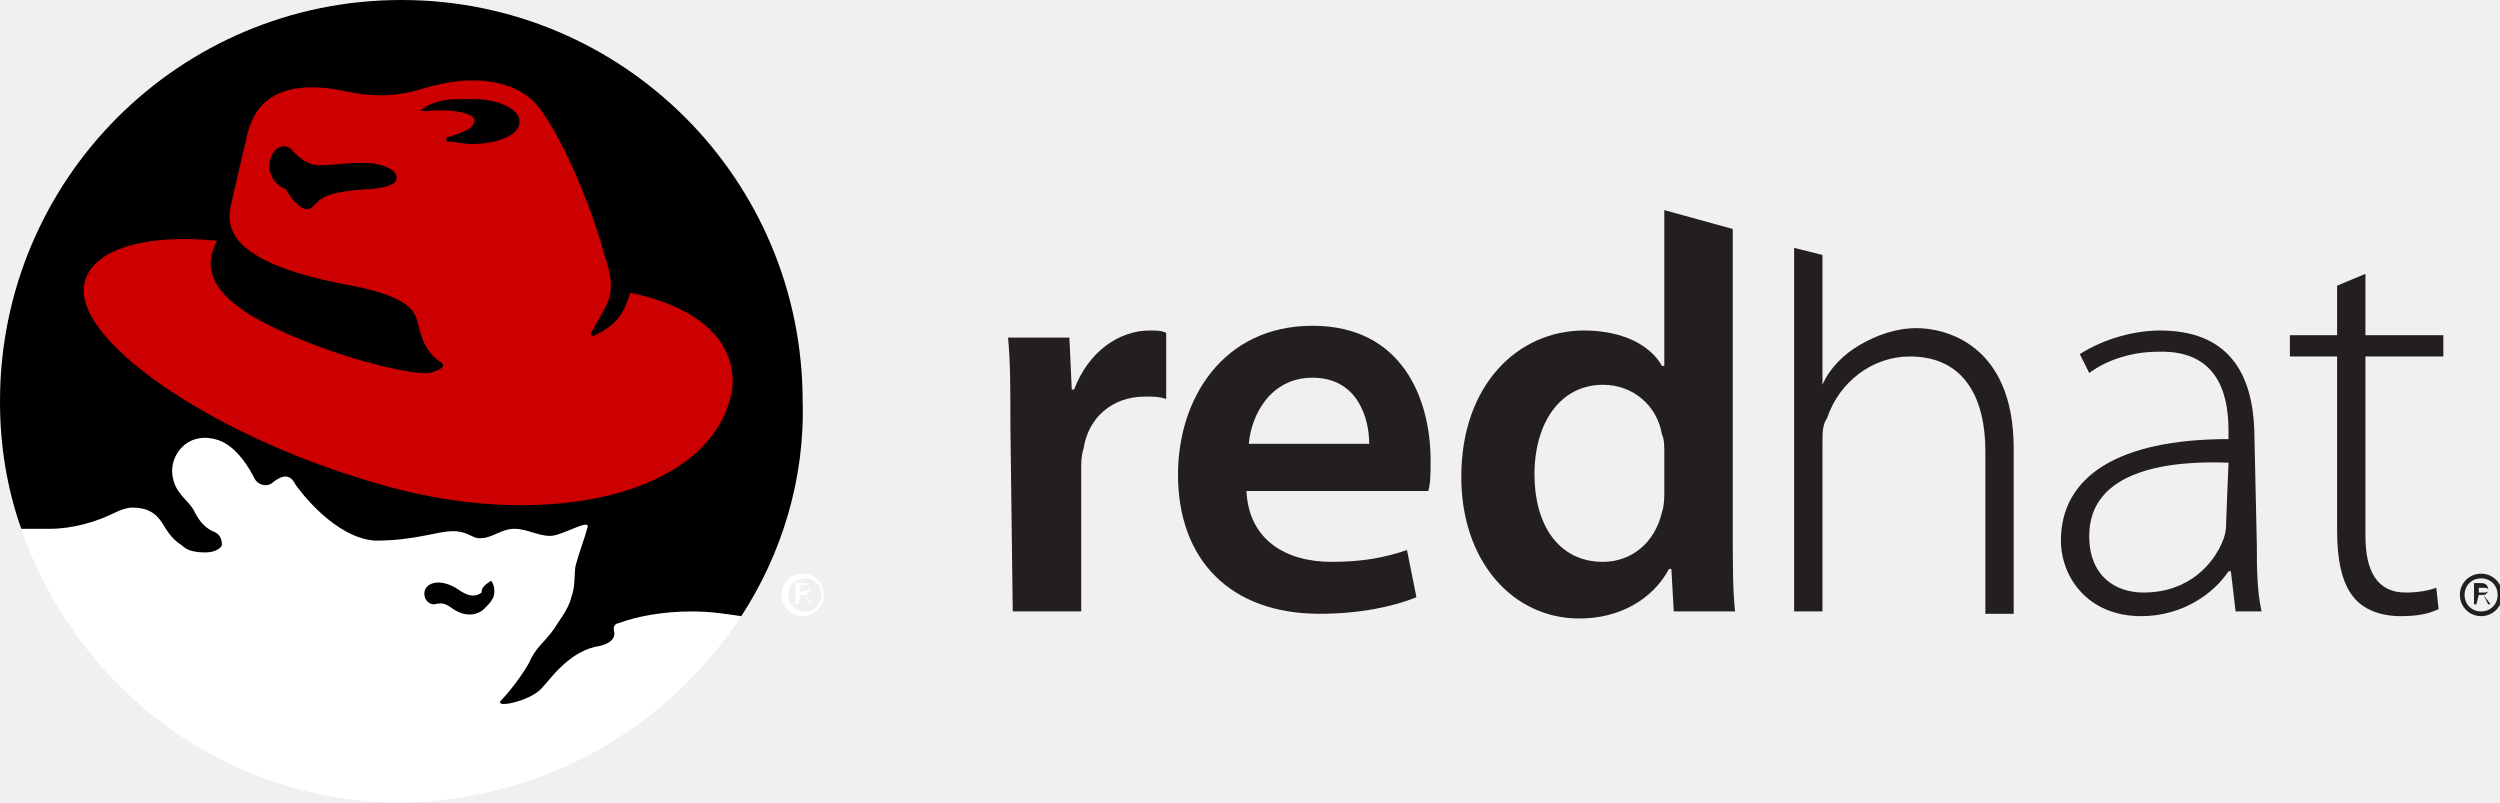
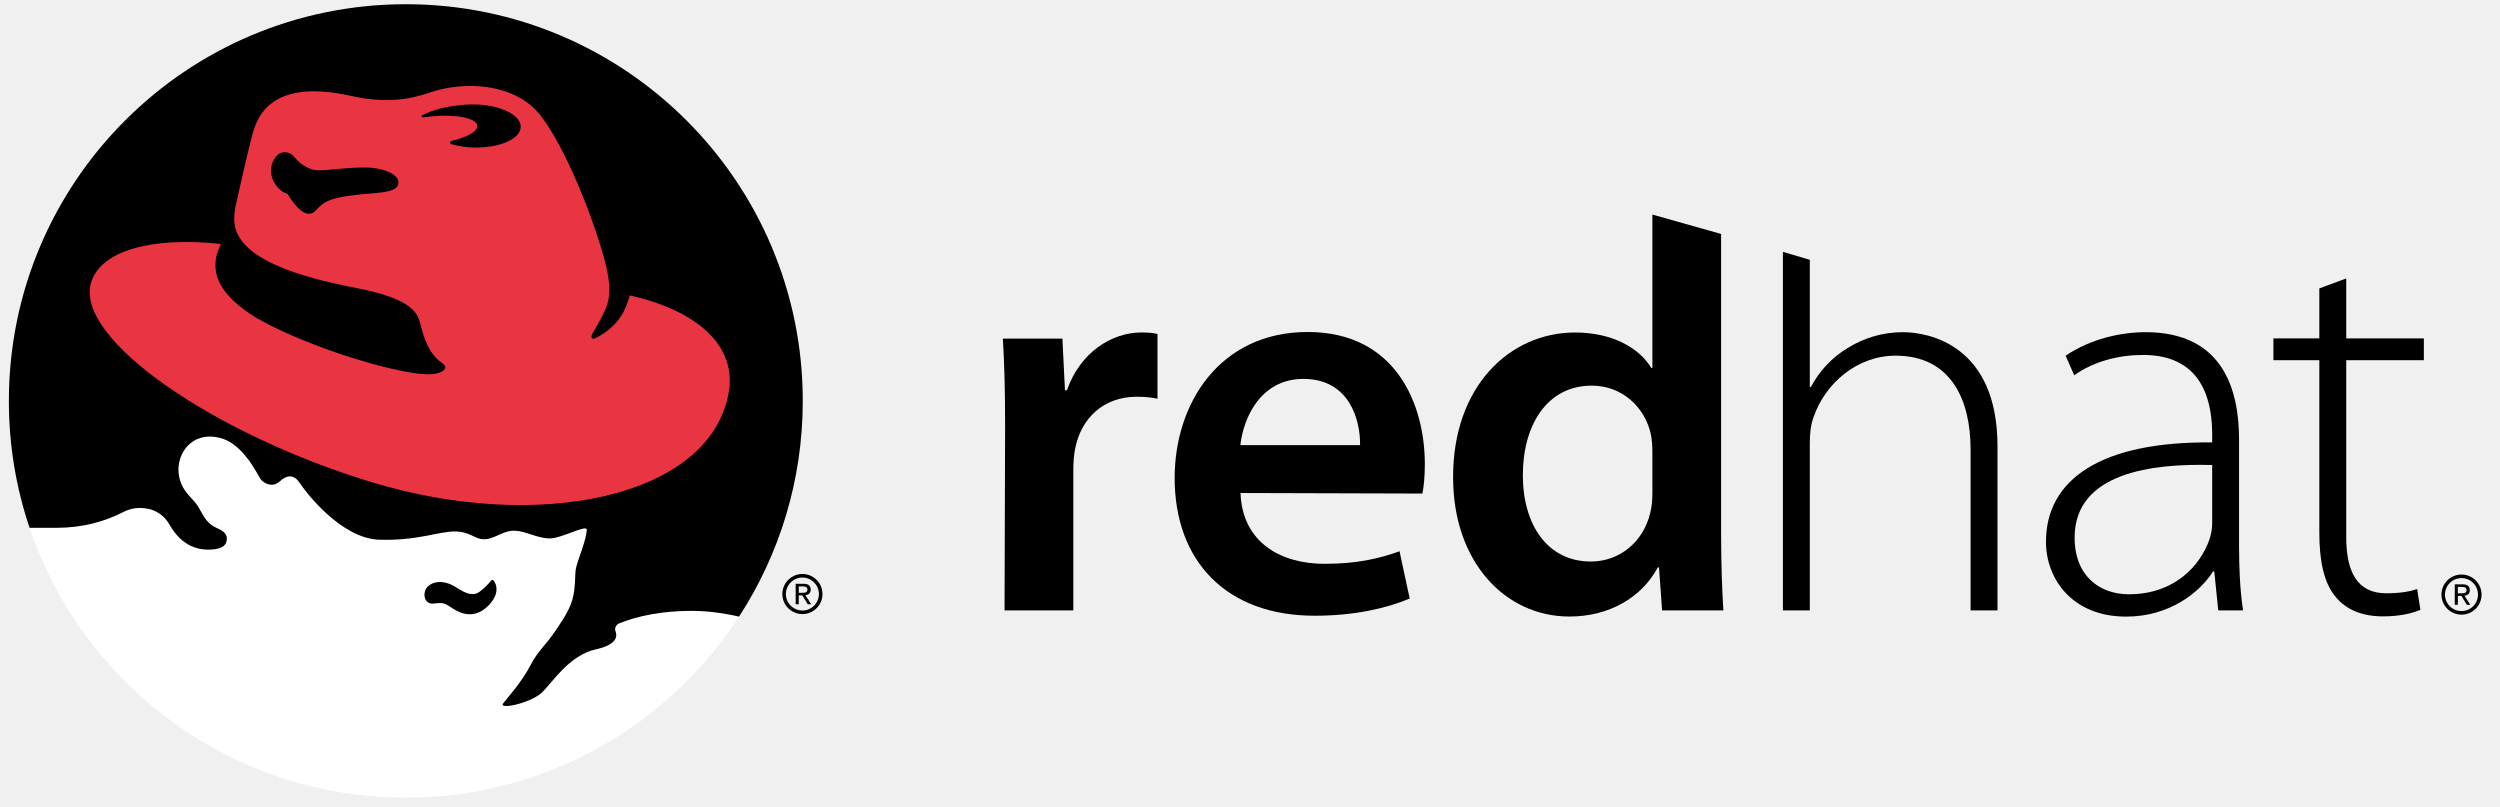
- <svg xmlns="http://www.w3.org/2000/svg" version="1.1" id="logo" x="0px" y="0px" viewBox="-305 380 105.9 34" style="enable-background:new -305 380 105.9 34;" xml:space="preserve">
-   <style type="text/css">
- 	.st0{fill:#FFFFFF;}
- 	.st1{fill:#231F20;}
- 	.st2{fill:#CC0000;}
- </style>
-   <g id="logo_1_">
-     <g id="white">
-       <path class="st0" d="M-273.6,406.1c-0.7-0.2-1.3-0.2-2.1-0.2c-1.2,0-2.3,0.2-3.1,0.5c-0.1,0-0.2,0.1-0.2,0.2v0.1    c0.1,0.3-0.1,0.6-0.8,0.7c-1.2,0.3-1.9,1.4-2.3,1.8c-0.5,0.5-1.9,0.8-1.7,0.5c0.2-0.2,0.8-0.9,1.2-1.6c0.3-0.7,0.6-0.8,1.1-1.5    c0.1-0.2,0.6-0.8,0.7-1.3c0.2-0.5,0.1-1.1,0.2-1.4c0.1-0.4,0.4-1.2,0.5-1.6c0-0.3-1.1,0.4-1.6,0.4s-1-0.3-1.5-0.3    c-0.6,0-0.9,0.4-1.5,0.4c-0.3,0-0.5-0.3-1.1-0.3c-0.7,0-1.6,0.4-3.3,0.4c-1.7-0.1-3.2-2.1-3.4-2.4c-0.2-0.4-0.5-0.4-0.9-0.1    c-0.3,0.3-0.7,0.1-0.8-0.1c-0.2-0.4-0.8-1.5-1.7-1.7c-1.2-0.3-1.9,0.7-1.8,1.5s0.6,1,0.9,1.5c0.2,0.4,0.4,0.7,0.8,0.9    c0.3,0.1,0.4,0.3,0.4,0.6c-0.1,0.2-0.4,0.3-0.7,0.3c-0.5,0-0.8-0.1-1-0.3c-0.3-0.2-0.5-0.4-0.8-0.9s-0.7-0.7-1.3-0.7    c-0.2,0-0.5,0.1-0.7,0.2c-0.8,0.4-1.8,0.7-2.8,0.7h-1.2c2.3,6.7,8.6,11.6,16.1,11.6C-281.9,413.9-276.7,410.8-273.6,406.1z" />
-     </g>
-     <g id="black">
-       <g>
-         <path class="st0" d="M-271.1,405.2h0.2l0.2,0.4h0.1l-0.3-0.4c0.1,0,0.2-0.1,0.2-0.2c0-0.2-0.1-0.3-0.3-0.3h-0.3v0.9h0.1     L-271.1,405.2L-271.1,405.2z M-271.1,405.1v-0.3h0.2c0.1,0,0.2,0,0.2,0.1s-0.1,0.1-0.2,0.1L-271.1,405.1L-271.1,405.1z" />
-         <path class="st0" d="M-270.1,405.2c0,0.5-0.4,0.9-0.9,0.9s-0.9-0.4-0.9-0.9s0.4-0.9,0.9-0.9     C-270.5,404.3-270.1,404.7-270.1,405.2z M-270.9,404.5c-0.4,0-0.7,0.3-0.7,0.7c0,0.4,0.3,0.7,0.7,0.7s0.7-0.3,0.7-0.7     S-270.5,404.5-270.9,404.5z" />
-       </g>
-       <g>
-         <path d="M-273.6,406.1c-0.7-0.1-1.3-0.2-2.1-0.2c-1.2,0-2.3,0.2-3.1,0.5c-0.1,0-0.2,0.1-0.2,0.2v0.1c0.1,0.3-0.1,0.6-0.8,0.7     c-1.2,0.3-1.9,1.4-2.3,1.8c-0.5,0.5-1.9,0.8-1.7,0.5c0.2-0.2,0.8-0.9,1.2-1.6c0.3-0.7,0.6-0.8,1.1-1.5c0.1-0.2,0.6-0.8,0.7-1.3     c0.2-0.5,0.1-1.1,0.2-1.4c0.1-0.4,0.4-1.2,0.5-1.6c0-0.3-1.1,0.4-1.6,0.4s-1-0.3-1.5-0.3c-0.6,0-0.9,0.4-1.5,0.4     c-0.3,0-0.5-0.3-1.1-0.3c-0.7,0-1.6,0.4-3.3,0.4c-1.7-0.1-3.2-2.1-3.4-2.4c-0.2-0.4-0.5-0.4-0.9-0.1c-0.3,0.3-0.7,0.1-0.8-0.1     c-0.2-0.4-0.8-1.5-1.7-1.7c-1.2-0.3-1.9,0.7-1.8,1.5s0.6,1,0.9,1.5c0.2,0.4,0.4,0.7,0.8,0.9c0.3,0.1,0.4,0.3,0.4,0.6     c-0.1,0.2-0.4,0.3-0.7,0.3c-0.5,0-0.8-0.1-1-0.3c-0.3-0.2-0.5-0.4-0.8-0.9s-0.7-0.7-1.3-0.7c-0.2,0-0.5,0.1-0.7,0.2     c-0.8,0.4-1.8,0.7-2.8,0.7h-1.2c-0.6-1.7-0.9-3.5-0.9-5.4c0-9.4,7.6-17,17-17s17,7.6,17,17C-270.9,400.3-271.9,403.5-273.6,406.1     z" />
-       </g>
-       <path class="st1" d="M-262.2,398c0-1.6,0-2.7-0.1-3.7h2.6l0.1,2.2h0.1c0.6-1.6,1.9-2.5,3.2-2.5c0.3,0,0.5,0,0.7,0.1v2.8    c-0.3-0.1-0.5-0.1-0.9-0.1c-1.4,0-2.4,0.9-2.6,2.2c-0.1,0.3-0.1,0.6-0.1,0.9v6h-2.9L-262.2,398z" />
-       <path class="st1" d="M-252.2,400.8c0.1,2.1,1.7,3,3.6,3c1.4,0,2.3-0.2,3.2-0.5l0.4,2c-1,0.4-2.4,0.7-4.1,0.7c-3.8,0-6-2.3-6-5.9    c0-3.2,1.9-6.3,5.7-6.3s5,3.1,5,5.7c0,0.5,0,1-0.1,1.3L-252.2,400.8z M-247,398.8c0-1.1-0.5-2.8-2.4-2.8c-1.8,0-2.6,1.6-2.7,2.8    H-247z" />
-       <path class="st1" d="M-234.5,400.8c0,0.3,0,0.6-0.1,0.9c-0.3,1.3-1.3,2.1-2.5,2.1c-1.9,0-2.9-1.6-2.9-3.7c0-2.2,1.1-3.8,2.9-3.8    c1.3,0,2.3,0.9,2.5,2.1c0.1,0.2,0.1,0.5,0.1,0.8V400.8L-234.5,400.8z M-231.6,389.7l-2.9-0.8v6.6h-0.1c-0.5-0.9-1.7-1.5-3.3-1.5    c-2.8,0-5.2,2.3-5.2,6.2c0,3.6,2.2,6,5,6c1.7,0,3.1-0.8,3.8-2.1h0.1l0.1,1.8h2.6c-0.1-0.8-0.1-2.1-0.1-3.3L-231.6,389.7    L-231.6,389.7L-231.6,389.7z" />
-       <path class="st1" d="M-223.8,393.9c-0.9,0-1.7,0.3-2.4,0.7c-0.7,0.4-1.3,1-1.6,1.7l0,0v-5.5l-1.2-0.3v15.4h1.2v-7.1    c0-0.5,0-0.8,0.2-1.1c0.5-1.5,1.9-2.6,3.5-2.6c2.4,0,3.2,1.9,3.2,4v6.9h1.2v-7C-219.7,394.5-222.7,393.9-223.8,393.9z" />
-       <path class="st1" d="M-209.4,403.1c0,0.9,0,1.9,0.2,2.8h-1.1l-0.2-1.7h-0.1c-0.6,0.9-1.9,1.9-3.7,1.9c-2.3,0-3.4-1.7-3.4-3.2    c0-2.7,2.4-4.3,7.1-4.3v-0.3c0-1.2-0.2-3.5-3-3.4c-1,0-2.1,0.3-2.9,0.9l-0.4-0.8c1.1-0.7,2.4-1,3.4-1c3.4,0,4,2.5,4,4.6    L-209.4,403.1L-209.4,403.1z M-210.6,399.6c-2.5-0.1-5.9,0.3-5.9,3.1c0,1.7,1.1,2.4,2.3,2.4c1.9,0,3-1.2,3.4-2.3    c0.1-0.3,0.1-0.5,0.1-0.7L-210.6,399.6L-210.6,399.6z" />
-       <path class="st1" d="M-204.8,391.6v2.6h3.3v0.9h-3.3v7.6c0,1.5,0.5,2.4,1.7,2.4c0.6,0,1-0.1,1.3-0.2l0.1,0.9    c-0.4,0.2-0.9,0.3-1.6,0.3c-0.9,0-1.6-0.3-2-0.8c-0.5-0.6-0.7-1.6-0.7-2.8v-7.4h-2v-0.9h2v-2.1L-204.8,391.6z" />
-       <g>
-         <path class="st1" d="M-200,405.2h0.2l0.2,0.4h0.1l-0.3-0.4c0.1,0,0.2-0.1,0.2-0.2c0-0.2-0.1-0.3-0.3-0.3h-0.3v0.9h0.1L-200,405.2     L-200,405.2z M-200,405.1v-0.2h0.2c0.1,0,0.2,0,0.2,0.1s-0.1,0.1-0.2,0.1H-200L-200,405.1z" />
-         <path class="st1" d="M-199,405.2c0,0.5-0.4,0.9-0.9,0.9s-0.9-0.4-0.9-0.9s0.4-0.9,0.9-0.9S-199,404.7-199,405.2z M-199.9,404.5     c-0.4,0-0.7,0.3-0.7,0.7s0.3,0.7,0.7,0.7s0.7-0.3,0.7-0.7S-199.5,404.5-199.9,404.5z" />
-       </g>
-       <path d="M-284.2,404.6c0.1,0.1,0.2,0.4,0.1,0.7c-0.1,0.2-0.2,0.3-0.4,0.5c-0.2,0.2-0.7,0.4-1.3,0c-0.3-0.2-0.4-0.3-0.8-0.2    c-0.3,0-0.5-0.3-0.4-0.6c0.1-0.3,0.6-0.5,1.3-0.1c0.3,0.2,0.7,0.5,1.1,0.2C-284.6,404.9-284.5,404.8-284.2,404.6L-284.2,404.6    L-284.2,404.6z" />
-     </g>
-     <path id="red" class="st2" d="M-289.2,388c-2,0.1-2.2,0.4-2.5,0.7c-0.5,0.6-1.2-0.7-1.2-0.7c-0.4-0.1-0.9-0.7-0.6-1.4   c0.3-0.6,0.8-0.4,0.9-0.2c0.2,0.2,0.6,0.6,1.1,0.6s1.1-0.1,1.9-0.1c0.8,0,1.4,0.3,1.4,0.6C-288.2,387.7-288.3,387.9-289.2,388z    M-287.2,384.7L-287.2,384.7L-287.2,384.7L-287.2,384.7c0.3-0.3,0.9-0.5,1.6-0.5c0.2,0,0.4,0,0.6,0h0.1c1.1,0,2,0.5,1.9,1   c0,0.5-0.9,0.9-2,0.9c-0.4,0-0.7-0.1-1-0.1c0,0-0.1,0-0.1-0.1c0,0,0-0.1,0.1-0.1c0.7-0.2,1.1-0.4,1.1-0.7c0-0.3-0.9-0.5-2-0.4   C-287,384.7-287.1,384.7-287.2,384.7z M-278.3,392.4c-0.2,0.6-0.4,1.3-1.5,1.8c-0.2,0.1-0.2-0.1-0.1-0.2c0.4-0.7,0.5-0.9,0.6-1.1   c0.2-0.4,0.3-1-0.1-2.1c-0.6-2.3-2-5.4-2.9-6.4s-2.6-1.2-4.2-0.8c-0.6,0.1-1.7,0.7-3.7,0.3c-3.5-0.8-4.1,1-4.3,1.7   c-0.2,0.8-0.7,3-0.7,3c-0.2,0.9-0.4,2.5,5.1,3.5c2.6,0.5,2.7,1.2,2.8,1.6c0.2,0.9,0.5,1.3,0.9,1.6c0.4,0.2,0,0.4-0.4,0.5   c-1.1,0.1-5.1-1-7.5-2.4c-2-1.2-2-2.3-1.5-3.2c-2.9-0.3-5.2,0.3-5.6,1.7c-0.7,2.4,5.3,6.5,12.1,8.5c7.1,2.2,14.4,0.7,15.3-3.8   C-273.7,394.5-275.4,393-278.3,392.4z" />
+ <svg xmlns="http://www.w3.org/2000/svg" xmlns:xlink="http://www.w3.org/1999/xlink" version="1.1" width="93" height="30">
+   <path d="m 27.493,22.936 c -0.569,-0.13 -1.173,-0.213 -1.783,-0.213 -1.045,0 -1.995,0.182 -2.696,0.473 -0.078,0.039 -0.132,0.12 -0.132,0.211 0,0.034 0.007,0.068 0.021,0.096 0.082,0.24 -0.054,0.499 -0.732,0.65 -1.006,0.22 -1.641,1.259 -2.004,1.602 -0.427,0.405 -1.631,0.654 -1.45,0.411 0.142,-0.187 0.684,-0.776 1.013,-1.412 0.296,-0.568 0.559,-0.73 0.92,-1.273 0.107,-0.159 0.518,-0.718 0.638,-1.16 0.134,-0.432 0.089,-0.974 0.141,-1.197 0.074,-0.322 0.377,-1.019 0.4,-1.415 0.013,-0.221 -0.931,0.32 -1.379,0.32 -0.448,0 -0.885,-0.269 -1.285,-0.287 -0.495,-0.024 -0.814,0.381 -1.263,0.309 -0.255,-0.04 -0.472,-0.265 -0.918,-0.281 -0.637,-0.024 -1.416,0.353 -2.877,0.307 C 12.669,20.03 11.341,18.259 11.16,17.978 10.947,17.649 10.687,17.649 10.405,17.909 10.122,18.166 9.772,17.963 9.674,17.79 9.485,17.46 8.981,16.497 8.2,16.294 c -1.08,-0.28 -1.627,0.598 -1.556,1.295 0.072,0.709 0.531,0.908 0.744,1.285 0.211,0.376 0.32,0.62 0.718,0.787 0.284,0.118 0.389,0.292 0.305,0.524 C 8.337,20.387 8.043,20.434 7.848,20.443 7.437,20.463 7.149,20.351 6.938,20.217 6.694,20.06 6.494,19.844 6.282,19.477 6.034,19.071 5.645,18.895 5.192,18.895 c -0.216,0 -0.419,0.057 -0.598,0.148 -0.71,0.371 -1.556,0.589 -2.466,0.589 L 1.1,19.633 c 1.969,5.837 7.492,10.039 13.997,10.039 5.195,0 9.764,-2.68 12.396,-6.736" style="fill:#ffffff" />
+   <path d="m 27.493,22.938 c -0.569,-0.132 -1.173,-0.214 -1.783,-0.214 -1.045,0 -1.995,0.182 -2.696,0.473 -0.078,0.039 -0.132,0.119 -0.132,0.211 0,0.033 0.007,0.068 0.021,0.095 0.082,0.241 -0.054,0.501 -0.732,0.651 -1.006,0.221 -1.641,1.258 -2.004,1.601 -0.427,0.406 -1.631,0.655 -1.45,0.413 0.142,-0.189 0.684,-0.778 1.013,-1.414 0.296,-0.567 0.559,-0.73 0.92,-1.272 0.107,-0.159 0.518,-0.719 0.638,-1.16 0.134,-0.433 0.089,-0.974 0.141,-1.197 0.074,-0.322 0.377,-1.019 0.4,-1.414 0.013,-0.223 -0.931,0.318 -1.379,0.318 -0.448,0 -0.885,-0.268 -1.285,-0.286 -0.495,-0.025 -0.814,0.381 -1.263,0.309 -0.255,-0.04 -0.472,-0.265 -0.918,-0.282 -0.637,-0.023 -1.416,0.354 -2.877,0.307 C 12.669,20.03 11.341,18.261 11.16,17.98 10.947,17.649 10.687,17.649 10.405,17.909 10.122,18.167 9.772,17.964 9.674,17.791 9.485,17.46 8.981,16.497 8.2,16.294 7.12,16.014 6.573,16.892 6.644,17.59 c 0.072,0.708 0.531,0.907 0.744,1.284 0.211,0.376 0.32,0.621 0.718,0.788 0.284,0.117 0.389,0.292 0.305,0.524 C 8.337,20.388 8.043,20.435 7.848,20.444 7.437,20.463 7.149,20.352 6.938,20.216 6.694,20.062 6.494,19.845 6.282,19.477 6.034,19.072 5.645,18.895 5.192,18.895 c -0.216,0 -0.419,0.058 -0.598,0.148 -0.71,0.371 -1.556,0.59 -2.466,0.59 l -1.028,0 C 0.6,18.152 0.33,16.565 0.33,14.916 0.33,6.764 6.941,0.157 15.097,0.157 c 8.154,0 14.766,6.607 14.766,14.759 0,2.958 -0.871,5.71 -2.37,8.022" style="fill:#000000" />
+   <path d="m 18.348,21.584 c 0.076,0.073 0.207,0.322 0.047,0.639 -0.09,0.168 -0.187,0.285 -0.359,0.423 -0.209,0.167 -0.614,0.359 -1.17,0.005 -0.3,-0.189 -0.319,-0.253 -0.732,-0.199 -0.295,0.038 -0.412,-0.261 -0.307,-0.508 0.107,-0.247 0.542,-0.447 1.085,-0.129 0.245,0.143 0.625,0.447 0.957,0.177 0.139,-0.109 0.222,-0.183 0.413,-0.405 0.009,-0.009 0.021,-0.014 0.035,-0.014 0.012,0 0.023,0.004 0.031,0.011" style="fill:#000000" />
+   <path d="m 13.947,7.185 c -1.705,0.123 -1.883,0.307 -2.202,0.646 -0.45,0.481 -1.044,-0.621 -1.044,-0.621 -0.357,-0.075 -0.788,-0.649 -0.555,-1.184 0.23,-0.53 0.654,-0.372 0.786,-0.207 0.161,0.201 0.506,0.53 0.954,0.518 0.448,-0.012 0.964,-0.106 1.685,-0.106 0.73,0 1.22,0.272 1.247,0.507 0.025,0.199 -0.059,0.387 -0.871,0.447 m 1.792,-2.817 -0.008,0 c -0.026,0 -0.047,-0.02 -0.047,-0.044 0,-0.018 0.011,-0.034 0.027,-0.041 0.331,-0.174 0.824,-0.314 1.388,-0.37 0.169,-0.018 0.335,-0.028 0.494,-0.028 l 0.085,0 c 0.947,0.022 1.704,0.398 1.693,0.84 -0.012,0.442 -0.787,0.783 -1.735,0.763 -0.305,-0.008 -0.593,-0.052 -0.84,-0.124 -0.031,-0.007 -0.051,-0.032 -0.051,-0.062 0,-0.029 0.02,-0.054 0.052,-0.062 0.589,-0.136 0.988,-0.36 0.96,-0.571 -0.038,-0.279 -0.809,-0.431 -1.725,-0.339 -0.101,0.01 -0.198,0.023 -0.293,0.038 m 7.69,6.621 c -0.146,0.49 -0.353,1.117 -1.277,1.591 -0.135,0.069 -0.185,-0.044 -0.124,-0.15 0.35,-0.594 0.411,-0.742 0.513,-0.975 0.141,-0.343 0.217,-0.83 -0.066,-1.844 -0.555,-1.997 -1.715,-4.668 -2.556,-5.533 -0.813,-0.836 -2.285,-1.072 -3.617,-0.73 -0.49,0.125 -1.449,0.623 -3.227,0.223 -3.077,-0.693 -3.533,0.847 -3.709,1.518 -0.178,0.671 -0.602,2.578 -0.602,2.578 -0.141,0.778 -0.326,2.128 4.453,3.039 2.226,0.423 2.338,0.999 2.438,1.412 0.177,0.741 0.459,1.165 0.777,1.377 0.318,0.212 0,0.388 -0.353,0.423 -0.947,0.099 -4.452,-0.906 -6.526,-2.083 -1.696,-1.036 -1.724,-1.968 -1.336,-2.76 -2.562,-0.277 -4.485,0.24 -4.833,1.453 -0.599,2.08 4.576,5.634 10.469,7.418 6.184,1.871 12.544,0.564 13.251,-3.321 0.321,-1.765 -1.166,-3.071 -3.675,-3.636" style="fill:#e93442" />
+   <g id="g3880">
+     <path d="m 29.714,22.149 0.133,0 0.201,0.33 0.13,0 -0.218,-0.336 c 0.113,-0.014 0.198,-0.073 0.198,-0.209 0,-0.151 -0.089,-0.217 -0.268,-0.217 l -0.291,0 0,0.762 0.115,0 0,-0.33 z m 0,-0.098 0,-0.237 0.157,0 c 0.079,0 0.165,0.019 0.165,0.112 0,0.118 -0.086,0.125 -0.184,0.125 l -0.138,0 z" style="fill:#000000" />
+     <path d="m 30.596,22.099 c 0,0.411 -0.334,0.745 -0.746,0.745 -0.412,0 -0.747,-0.334 -0.747,-0.745 0,-0.411 0.335,-0.747 0.747,-0.747 0.412,0 0.746,0.336 0.746,0.747 m -0.746,-0.614 c -0.34,0 -0.615,0.274 -0.615,0.615 0,0.337 0.275,0.611 0.615,0.611 0.338,0 0.613,-0.274 0.613,-0.611 0,-0.341 -0.275,-0.615 -0.613,-0.615" style="fill:#000000" />
  </g>
+   <path d="m 37.39,15.846 c 0,-1.354 -0.029,-2.349 -0.083,-3.249 l 2.214,0 0.096,1.921 0.072,0 c 0.498,-1.424 1.678,-2.15 2.769,-2.15 0.249,0 0.395,0.009 0.601,0.056 l 0,2.408 c -0.24,-0.048 -0.464,-0.073 -0.772,-0.073 -1.218,0 -2.064,0.775 -2.293,1.934 -0.042,0.225 -0.066,0.496 -0.066,0.771 l 0,5.243 -2.559,0 0.021,-6.861 z" style="fill:#000000" />
+   <path d="m 46.147,18.34 c 0.067,1.832 1.486,2.634 3.124,2.634 1.176,0 2.019,-0.185 2.791,-0.468 l 0.379,1.759 c -0.865,0.367 -2.066,0.64 -3.534,0.64 -3.285,0 -5.21,-2.027 -5.21,-5.125 0,-2.791 1.693,-5.43 4.947,-5.43 3.29,0 4.36,2.703 4.36,4.916 0,0.476 -0.042,0.856 -0.09,1.094 l -6.767,-0.02 z m 4.448,-1.781 c 0.012,-0.937 -0.396,-2.464 -2.109,-2.464 -1.575,0 -2.23,1.429 -2.345,2.464 l 4.454,0 z" style="fill:#000000" />
+   <path d="m 61.469,18.324 c 0,0.268 -0.02,0.518 -0.078,0.746 -0.257,1.107 -1.163,1.819 -2.209,1.819 -1.61,0 -2.532,-1.357 -2.532,-3.214 0,-1.876 0.913,-3.329 2.56,-3.329 1.151,0 1.975,0.812 2.2,1.796 0.044,0.207 0.059,0.463 0.059,0.667 l 0,1.515 z m 2.556,-9.621 -2.556,-0.721 0,5.704 -0.042,0 c -0.453,-0.747 -1.451,-1.317 -2.836,-1.317 -2.433,0 -4.551,2.012 -4.535,5.399 0,3.108 1.913,5.167 4.329,5.167 1.459,0 2.681,-0.695 3.285,-1.828 l 0.045,0 0.115,1.601 2.28,0 c -0.047,-0.688 -0.085,-1.8 -0.085,-2.835 l 0,-11.17 z" style="fill:#000000" />
+   <path d="m 70.79,12.357 c -0.771,0 -1.462,0.222 -2.041,0.58 -0.602,0.352 -1.091,0.897 -1.383,1.459 l -0.041,0 0,-4.731 -1.001,-0.296 0,13.339 1.001,0 0,-6.188 c 0,-0.411 0.031,-0.696 0.137,-0.997 0.432,-1.26 1.619,-2.292 3.054,-2.292 2.072,0 2.79,1.661 2.79,3.483 l 0,5.994 1.001,0 0,-6.103 c 0,-3.769 -2.558,-4.248 -3.517,-4.248" style="fill:#000000" />
+   <path d="m 83.293,20.304 c 0,0.801 0.032,1.628 0.148,2.403 l -0.922,0 -0.148,-1.449 -0.047,0 c -0.491,0.78 -1.619,1.68 -3.228,1.68 -2.037,0 -2.986,-1.433 -2.986,-2.781 0,-2.335 2.064,-3.743 6.183,-3.699 l 0,-0.27 c 0,-1.002 -0.195,-2.998 -2.591,-2.983 -0.886,0 -1.809,0.237 -2.542,0.754 l -0.318,-0.727 c 0.926,-0.627 2.055,-0.875 2.971,-0.875 2.921,0 3.48,2.192 3.48,4 l 0,3.947 z m -1,-3.005 c -2.206,-0.063 -5.117,0.271 -5.117,2.7 0,1.454 0.96,2.108 2.015,2.108 1.687,0 2.647,-1.044 2.997,-2.029 0.072,-0.215 0.105,-0.433 0.105,-0.607 l 0,-2.172 z" style="fill:#000000" />
+   <path d="m 87.28,10.359 0,2.229 2.887,0 0,0.812 -2.887,0 0,6.577 c 0,1.287 0.399,2.093 1.488,2.093 0.521,0 0.891,-0.068 1.15,-0.159 l 0.121,0.775 c -0.327,0.138 -0.786,0.243 -1.397,0.243 -0.739,0 -1.352,-0.232 -1.748,-0.716 -0.458,-0.532 -0.615,-1.381 -0.615,-2.414 l 0,-6.399 -1.708,0 0,-0.812 1.708,0 0,-1.86 1.001,-0.369 z" style="fill:#000000" />
+   <use transform="translate(61.7183,0.0205)" id="use3884" x="0" y="0" width="93" height="30" xlink:href="#g3880" />
</svg>
